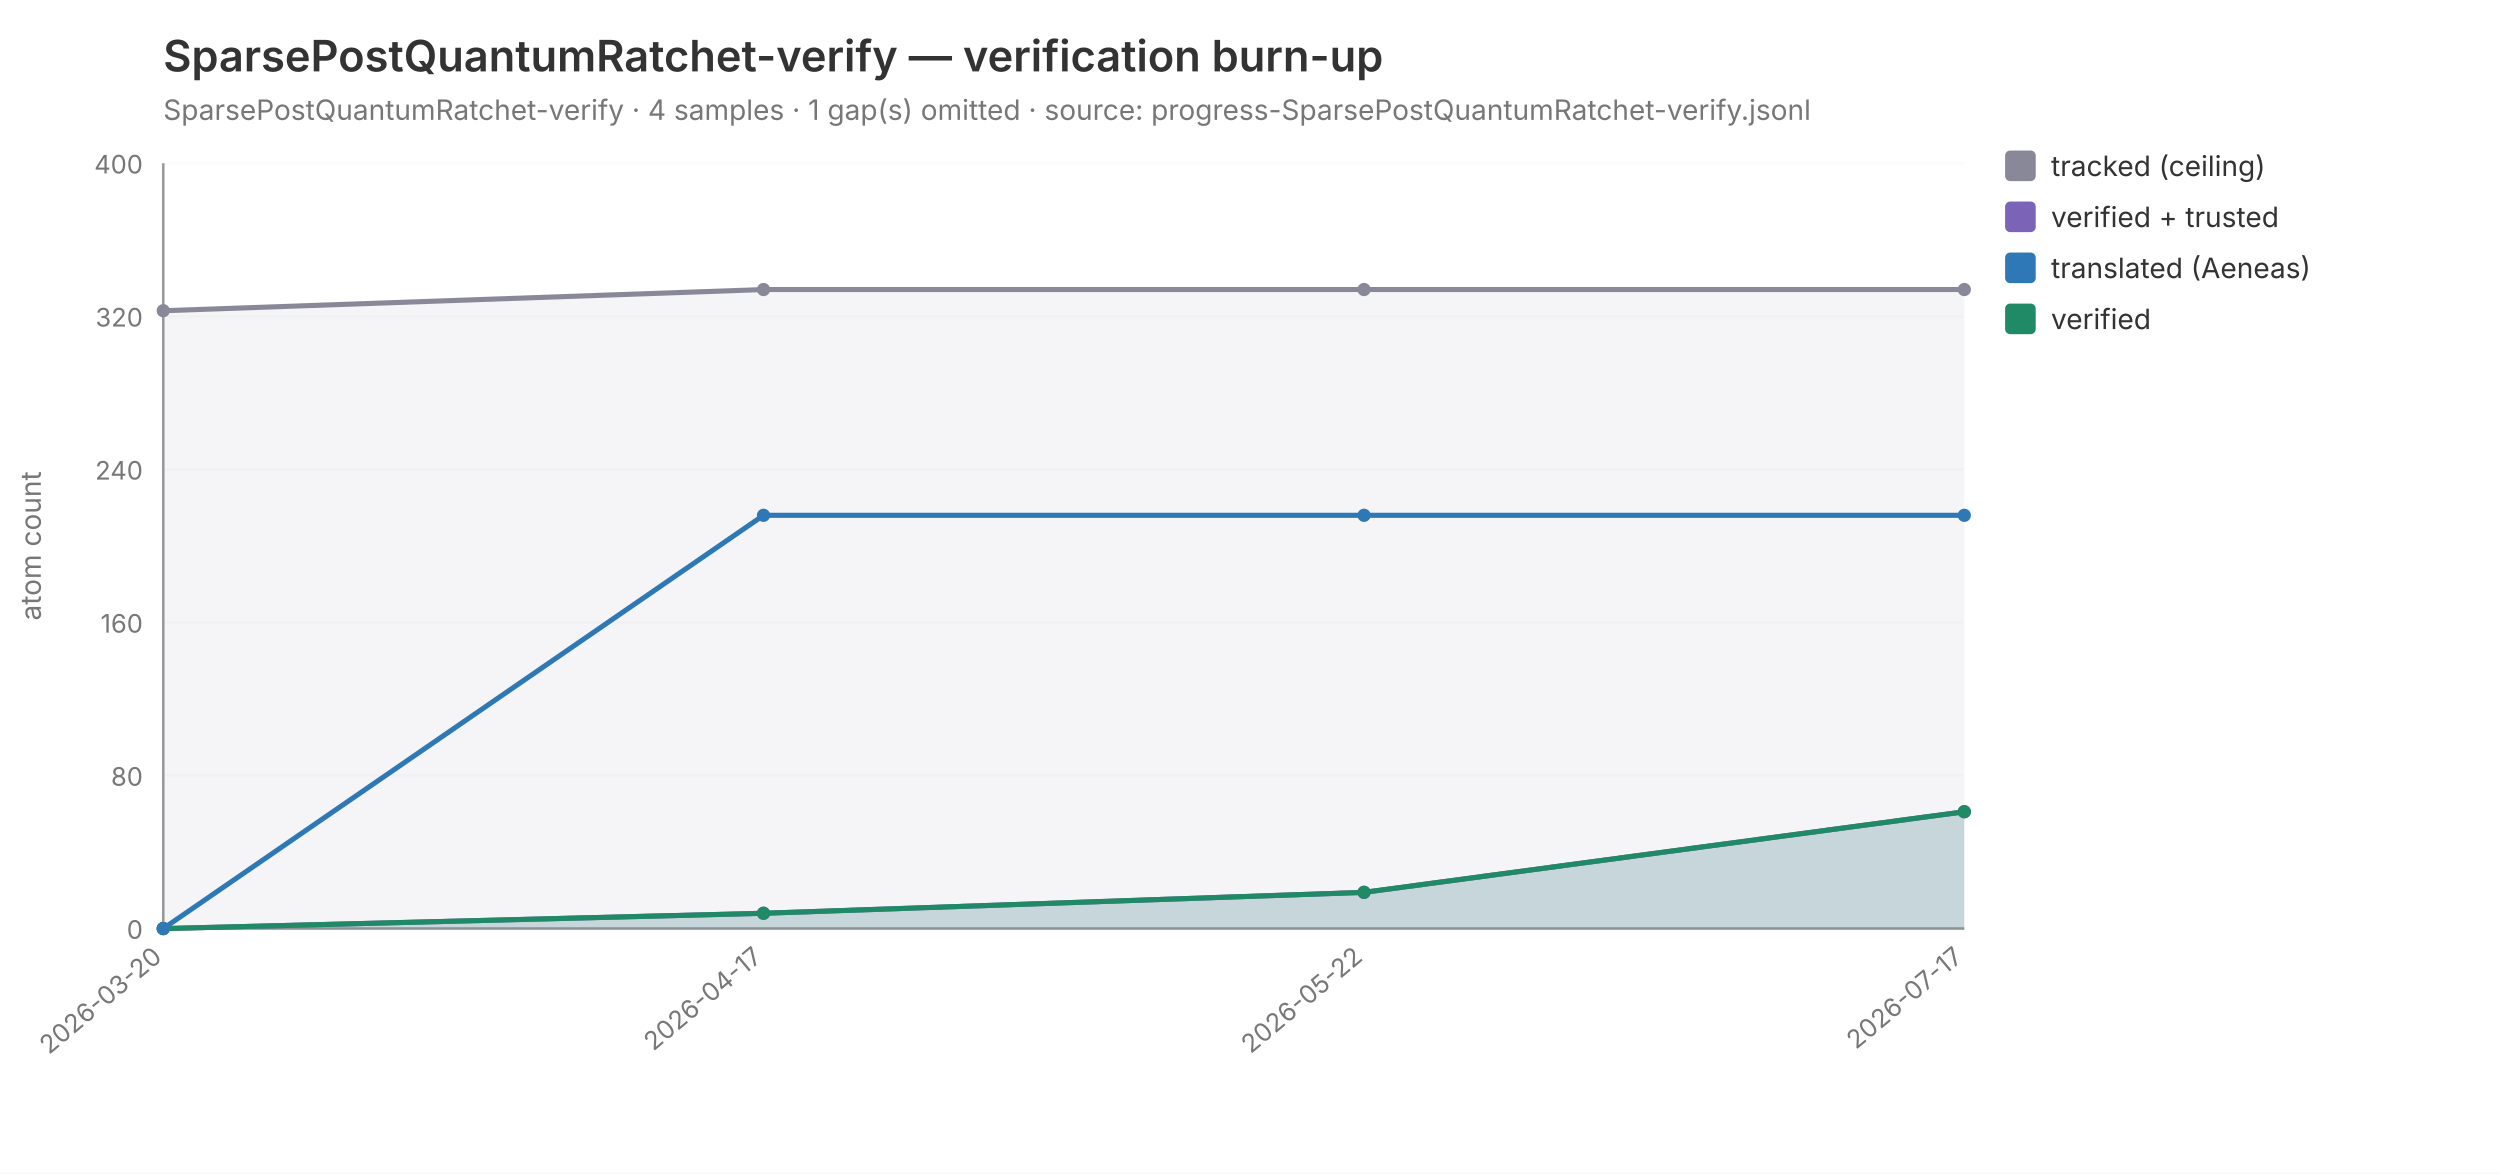
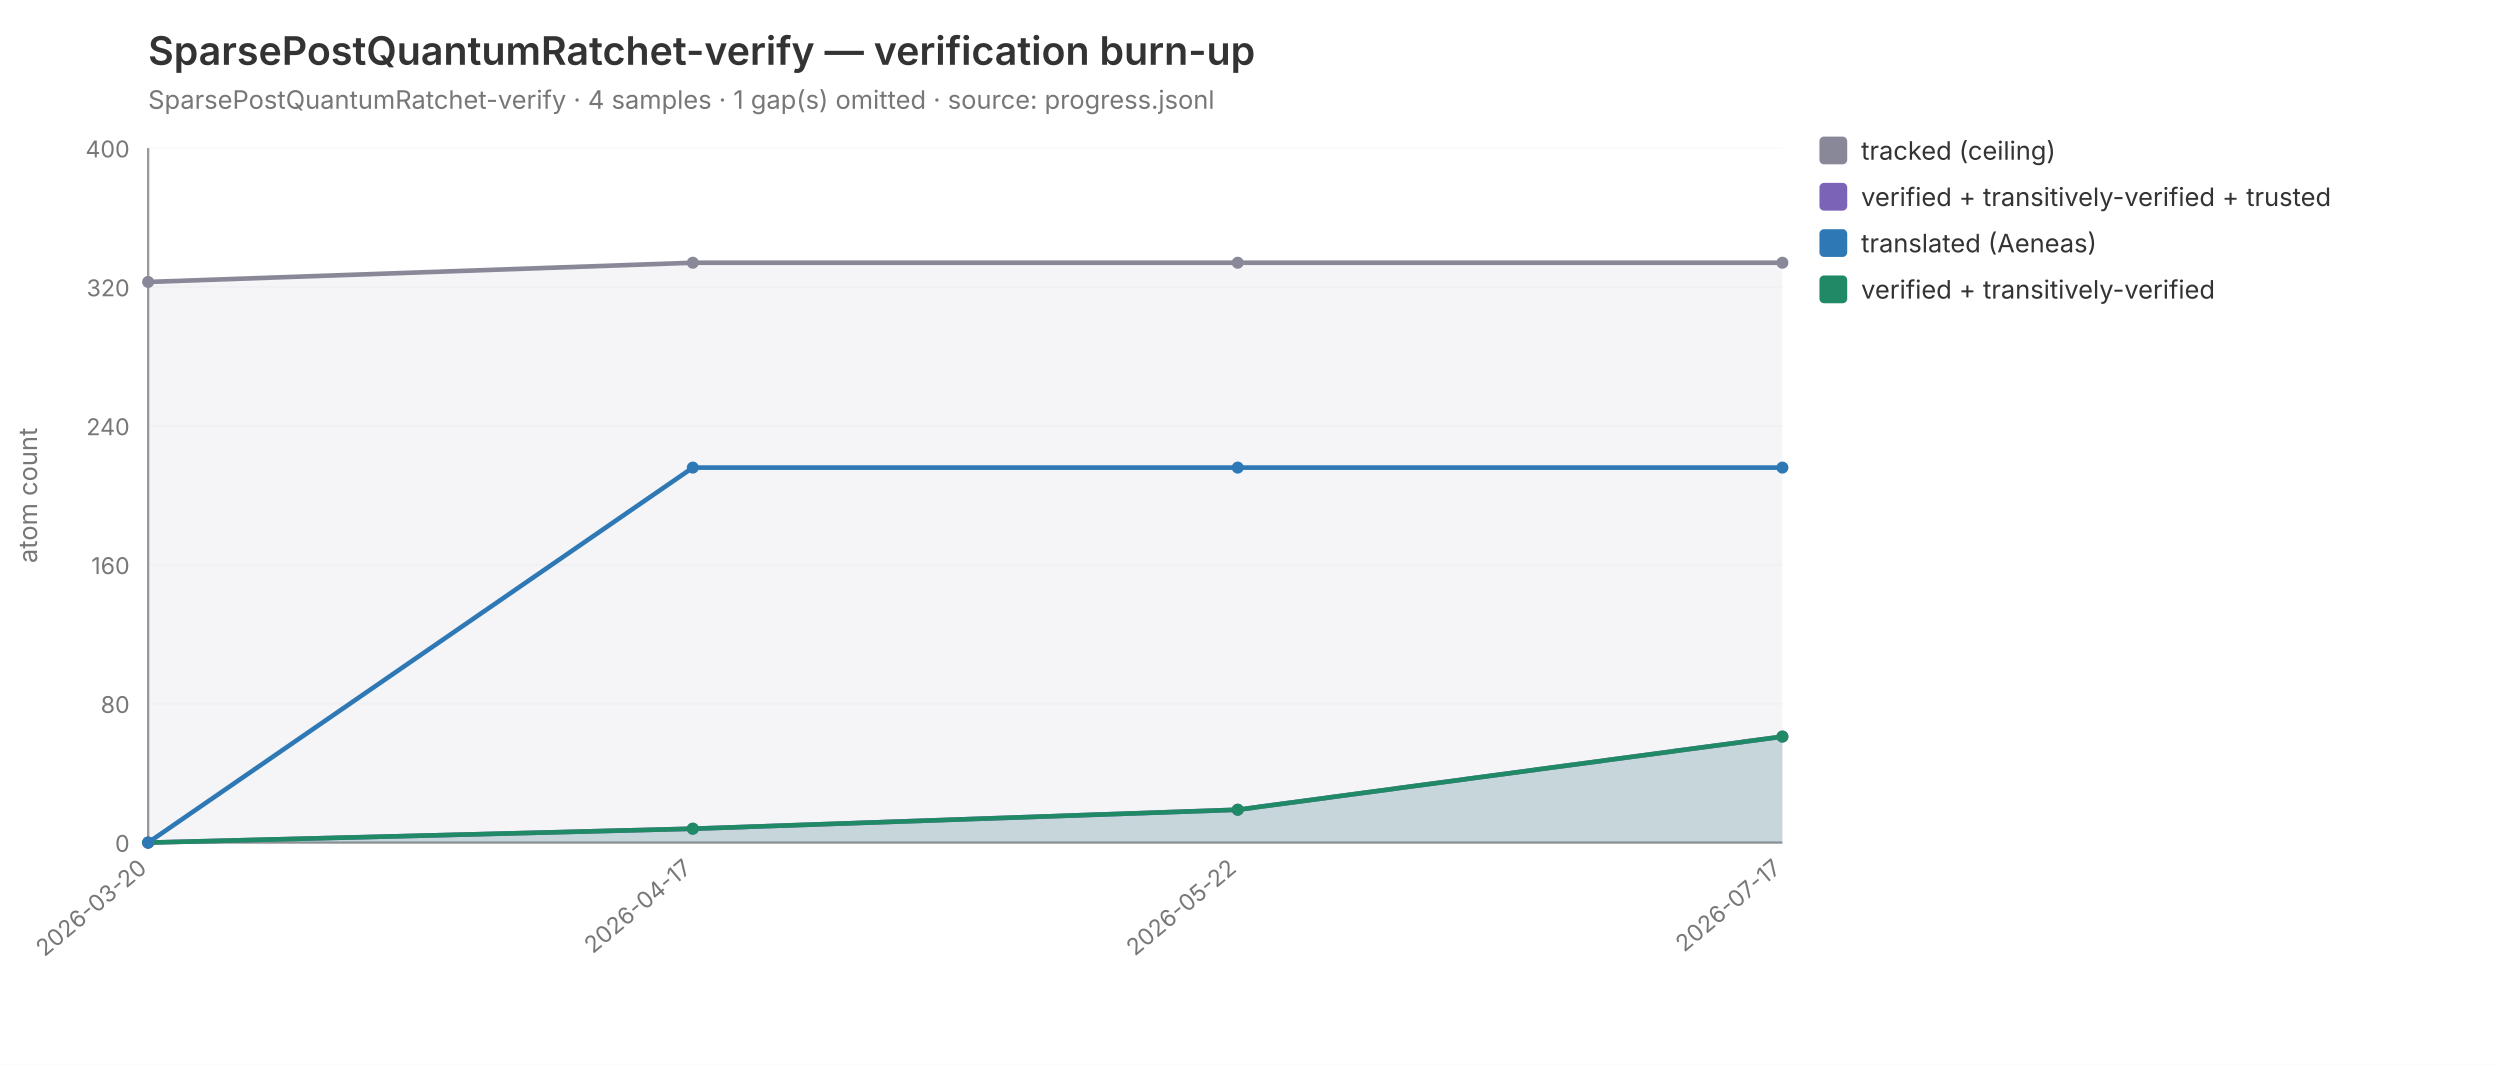
- <svg xmlns="http://www.w3.org/2000/svg" width="980" height="460" viewBox="0 0 980 460" font-family="system-ui, -apple-system, Segoe UI, sans-serif">
-   <rect width="980" height="460" fill="#FFFFFF" />
+ <svg xmlns="http://www.w3.org/2000/svg" width="1080" height="460" viewBox="0 0 1080 460" font-family="system-ui, -apple-system, Segoe UI, sans-serif">
+   <rect width="1080" height="460" fill="#FFFFFF" />
  <text x="64" y="28" font-size="17" font-weight="600" fill="#333333">SparsePostQuantumRatchet-verify — verification burn-up</text>
-   <text x="64" y="47" font-size="11" fill="#777777">SparsePostQuantumRatchet-verify · 4 samples · 1 gap(s) omitted · source: progress-SparsePostQuantumRatchet-verify.jsonl</text>
+   <text x="64" y="47" font-size="11" fill="#777777">SparsePostQuantumRatchet-verify · 4 samples · 1 gap(s) omitted · source: progress.jsonl</text>
  <line x1="64" y1="364.0" x2="770" y2="364.0" stroke="#E4E4E422" />
  <text x="56" y="368.0" font-size="10" text-anchor="end" fill="#777777">0</text>
  <line x1="64" y1="304.0" x2="770" y2="304.0" stroke="#E4E4E422" />
  <text x="56" y="308.0" font-size="10" text-anchor="end" fill="#777777">80</text>
  <line x1="64" y1="244.0" x2="770" y2="244.0" stroke="#E4E4E422" />
  <text x="56" y="248.0" font-size="10" text-anchor="end" fill="#777777">160</text>
  <line x1="64" y1="184.0" x2="770" y2="184.0" stroke="#E4E4E422" />
  <text x="56" y="188.0" font-size="10" text-anchor="end" fill="#777777">240</text>
  <line x1="64" y1="124.0" x2="770" y2="124.0" stroke="#E4E4E422" />
  <text x="56" y="128.0" font-size="10" text-anchor="end" fill="#777777">320</text>
  <line x1="64" y1="64.0" x2="770" y2="64.0" stroke="#E4E4E422" />
  <text x="56" y="68.0" font-size="10" text-anchor="end" fill="#777777">400</text>
  <line x1="64" y1="64" x2="64" y2="364" stroke="#999999" />
  <line x1="64" y1="364" x2="770" y2="364" stroke="#999999" />
  <text x="16" y="214.0" font-size="11" fill="#777777" text-anchor="middle" transform="rotate(-90 16 214.0)">atom count</text>
  <text x="64.0" y="376.0" font-size="10" fill="#777777" text-anchor="end" transform="rotate(-40 64.0 376.0)">2026-03-20</text>
  <text x="299.3" y="376.0" font-size="10" fill="#777777" text-anchor="end" transform="rotate(-40 299.3 376.0)">2026-04-17</text>
  <text x="534.7" y="376.0" font-size="10" fill="#777777" text-anchor="end" transform="rotate(-40 534.7 376.0)">2026-05-22</text>
  <text x="770.0" y="376.0" font-size="10" fill="#777777" text-anchor="end" transform="rotate(-40 770.0 376.0)">2026-07-17</text>
  <polygon points="64.0,121.8 299.3,113.5 534.7,113.5 770.0,113.5 770.0,364.0 64.0,364.0" fill="#888899" fill-opacity="0.08" stroke="none" />
  <polygon points="64.0,364.0 299.3,358.0 534.7,349.8 770.0,318.2 770.0,364.0 64.0,364.0" fill="#7B64B8" fill-opacity="0.12" stroke="none" />
  <polygon points="64.0,364.0 299.3,358.0 534.7,349.8 770.0,318.2 770.0,364.0 64.0,364.0" fill="#1F8A65" fill-opacity="0.16" stroke="none" />
  <polyline points="64.0,121.8 299.3,113.5 534.7,113.5 770.0,113.5" fill="none" stroke="#888899" stroke-width="2.0" stroke-linejoin="round" />
  <circle cx="64.0" cy="121.8" r="2.6" fill="#888899" />
  <circle cx="299.3" cy="113.5" r="2.6" fill="#888899" />
  <circle cx="534.7" cy="113.5" r="2.6" fill="#888899" />
  <circle cx="770.0" cy="113.5" r="2.6" fill="#888899" />
  <polyline points="64.0,364.0 299.3,358.0 534.7,349.8 770.0,318.2" fill="none" stroke="#7B64B8" stroke-width="2.0" stroke-linejoin="round" />
  <circle cx="64.0" cy="364.0" r="2.6" fill="#7B64B8" />
  <circle cx="299.3" cy="358.0" r="2.6" fill="#7B64B8" />
  <circle cx="534.7" cy="349.8" r="2.6" fill="#7B64B8" />
  <circle cx="770.0" cy="318.2" r="2.6" fill="#7B64B8" />
  <polyline points="64.0,364.0 299.3,358.0 534.7,349.8 770.0,318.2" fill="none" stroke="#1F8A65" stroke-width="2.0" stroke-linejoin="round" />
  <circle cx="64.0" cy="364.0" r="2.6" fill="#1F8A65" />
  <circle cx="299.3" cy="358.0" r="2.6" fill="#1F8A65" />
  <circle cx="534.7" cy="349.8" r="2.6" fill="#1F8A65" />
  <circle cx="770.0" cy="318.2" r="2.6" fill="#1F8A65" />
  <polyline points="64.0,364.0 299.3,202.0 534.7,202.0 770.0,202.0" fill="none" stroke="#2E79B5" stroke-width="2.0" stroke-linejoin="round" />
  <circle cx="64.0" cy="364.0" r="2.6" fill="#2E79B5" />
  <circle cx="299.3" cy="202.0" r="2.6" fill="#2E79B5" />
  <circle cx="534.7" cy="202.0" r="2.6" fill="#2E79B5" />
  <circle cx="770.0" cy="202.0" r="2.6" fill="#2E79B5" />
  <rect x="786" y="59" width="12" height="12" rx="2" fill="#888899" />
  <text x="804" y="69" font-size="11" fill="#333333">tracked (ceiling)</text>
  <rect x="786" y="79" width="12" height="12" rx="2" fill="#7B64B8" />
-   <text x="804" y="89" font-size="11" fill="#333333">verified + trusted</text>
+   <text x="804" y="89" font-size="11" fill="#333333">verified + transitively-verified + trusted</text>
  <rect x="786" y="99" width="12" height="12" rx="2" fill="#2E79B5" />
  <text x="804" y="109" font-size="11" fill="#333333">translated (Aeneas)</text>
  <rect x="786" y="119" width="12" height="12" rx="2" fill="#1F8A65" />
-   <text x="804" y="129" font-size="11" fill="#333333">verified</text>
+   <text x="804" y="129" font-size="11" fill="#333333">verified + transitively-verified</text>
</svg>
